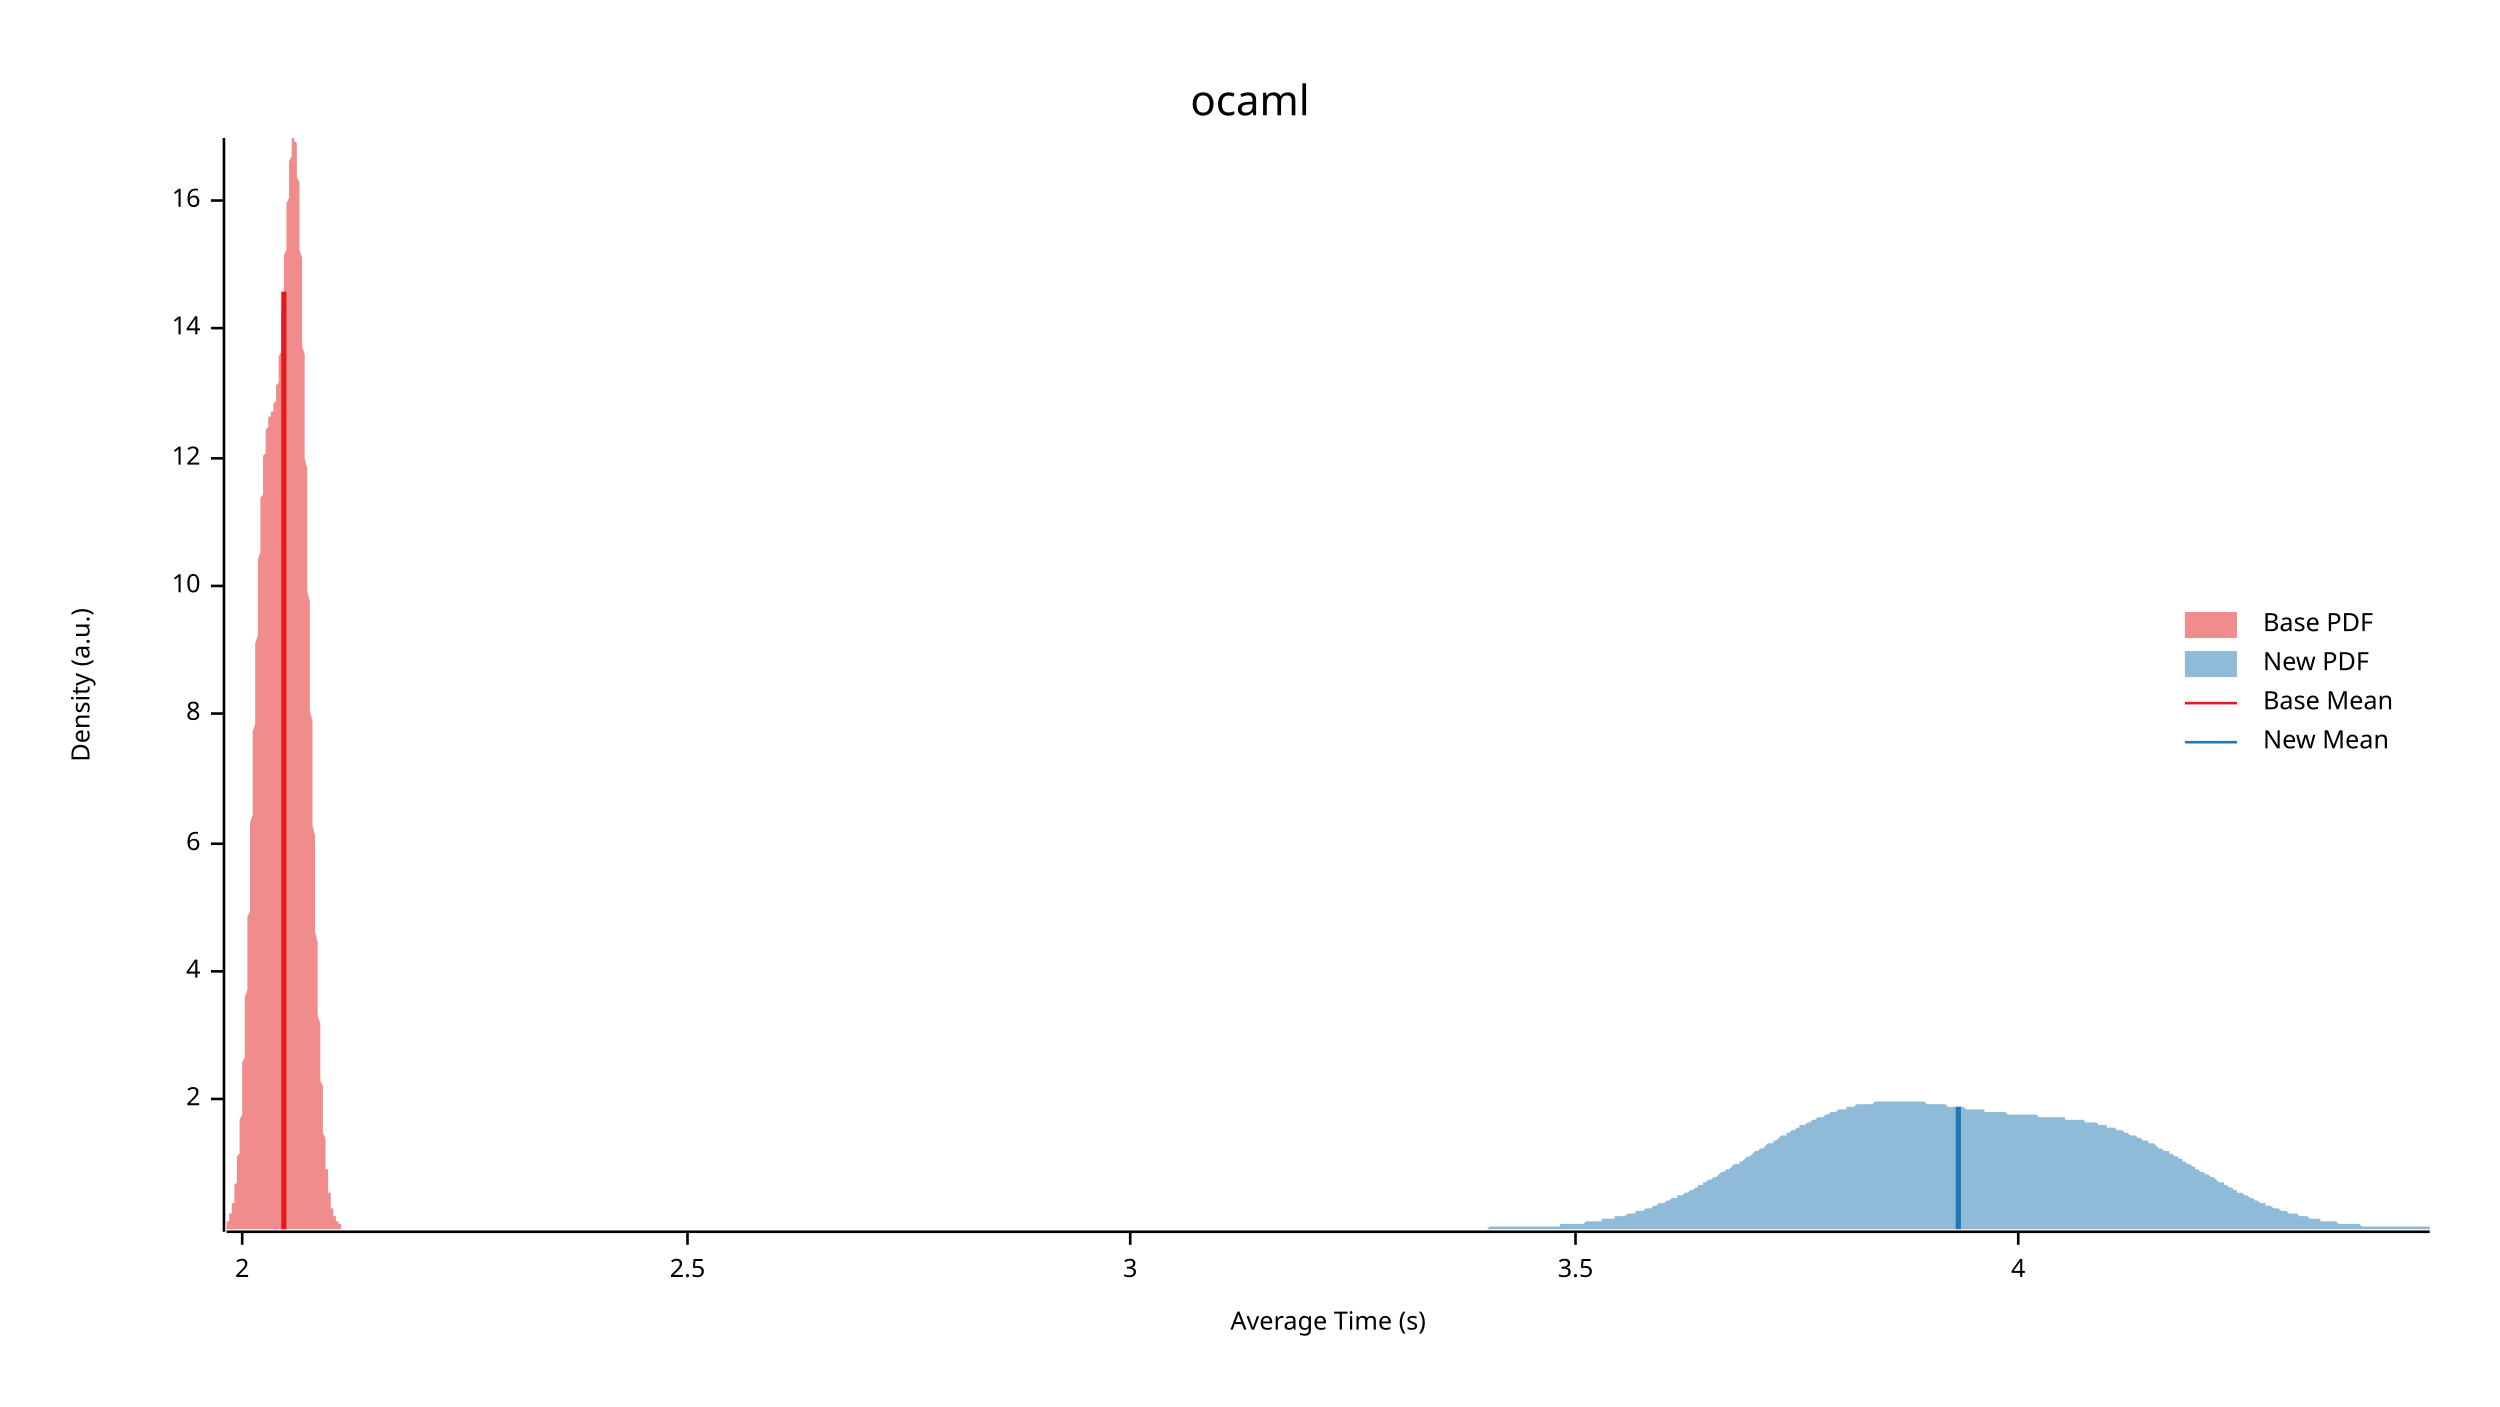
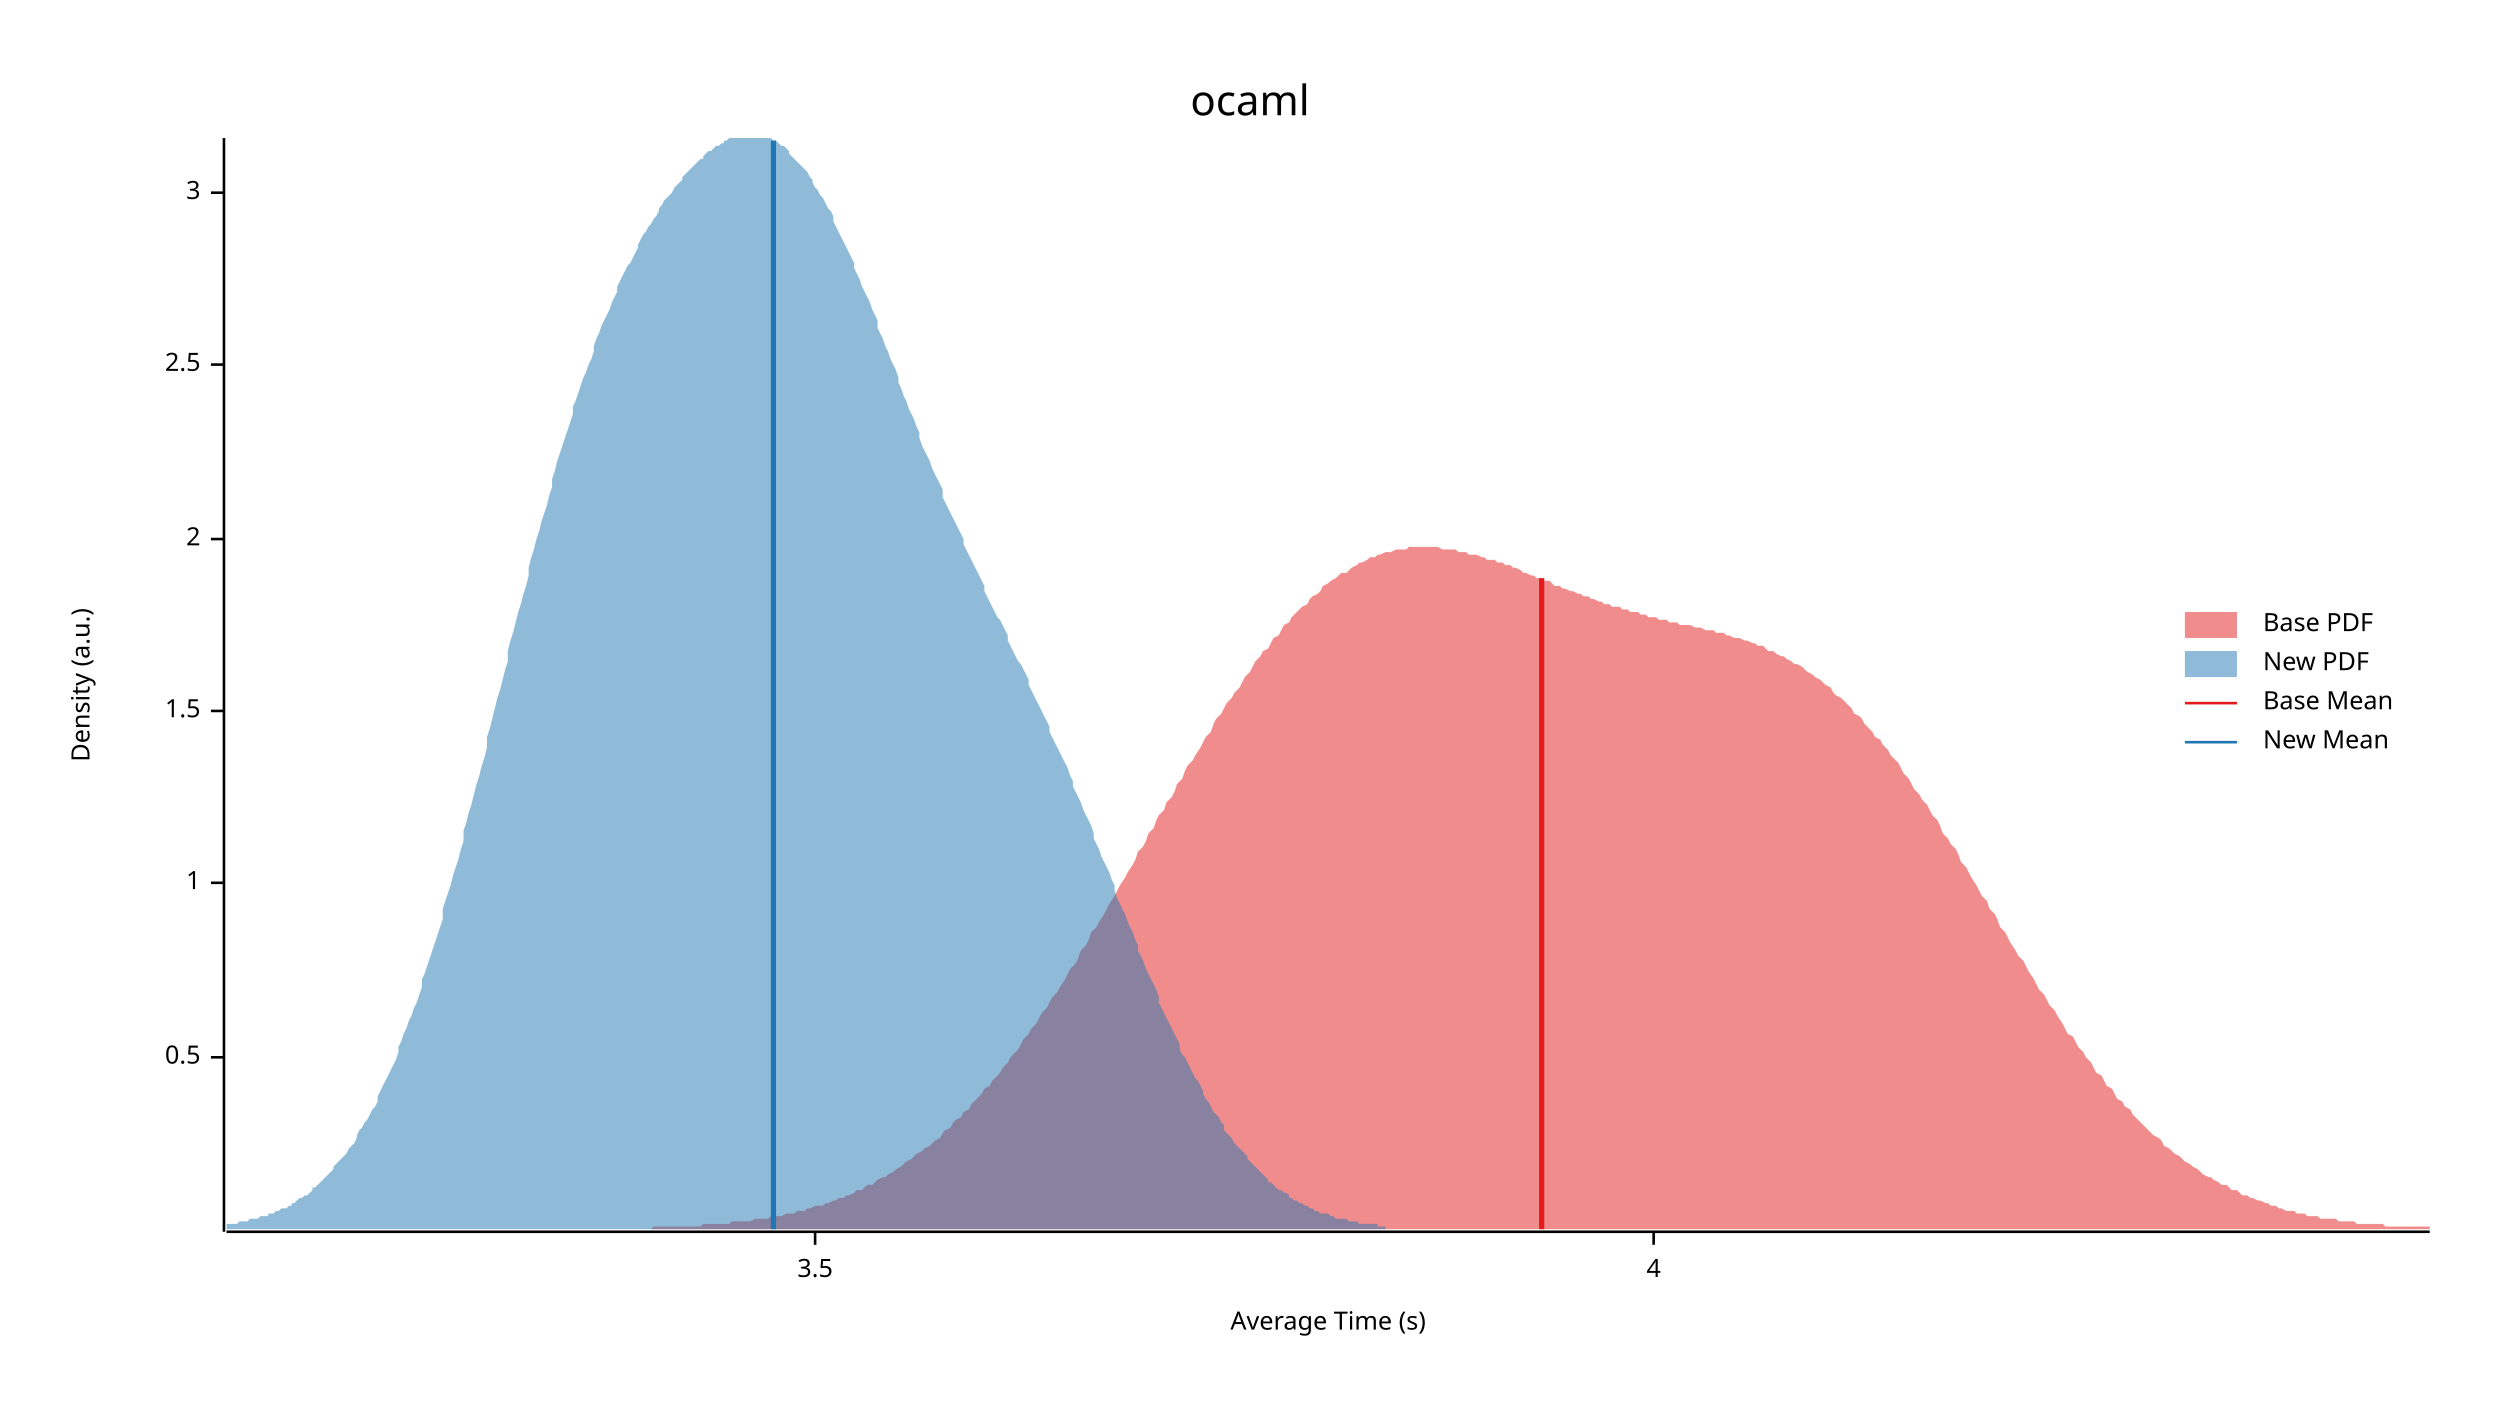
<svg xmlns="http://www.w3.org/2000/svg" width="960" height="540" viewBox="0 0 960 540">
  <text x="480" y="32" dy="0.76em" text-anchor="middle" font-family="sans-serif" font-size="16.129" opacity="1" fill="#000000">
ocaml
</text>
  <text x="27" y="263" dy="0.76em" text-anchor="middle" font-family="sans-serif" font-size="9.677" opacity="1" fill="#000000" transform="rotate(270, 27, 263)">
Density (a.u.)
</text>
  <text x="510" y="513" dy="-0.5ex" text-anchor="middle" font-family="sans-serif" font-size="9.677" opacity="1" fill="#000000">
Average Time (s)
</text>
  <polyline fill="none" opacity="1" stroke="#000000" stroke-width="1" points="86,53 86,473 " />
-   <text x="77" y="422" dy="0.5ex" text-anchor="end" font-family="sans-serif" font-size="9.677" opacity="1" fill="#000000">
+   <text x="77" y="406" dy="0.5ex" text-anchor="end" font-family="sans-serif" font-size="9.677" opacity="1" fill="#000000">
+ 0.5
+ </text>
+   <polyline fill="none" opacity="1" stroke="#000000" stroke-width="1" points="81,406 86,406 " />
+   <text x="77" y="339" dy="0.5ex" text-anchor="end" font-family="sans-serif" font-size="9.677" opacity="1" fill="#000000">
+ 1
+ </text>
+   <polyline fill="none" opacity="1" stroke="#000000" stroke-width="1" points="81,339 86,339 " />
+   <text x="77" y="273" dy="0.5ex" text-anchor="end" font-family="sans-serif" font-size="9.677" opacity="1" fill="#000000">
+ 1.5
+ </text>
+   <polyline fill="none" opacity="1" stroke="#000000" stroke-width="1" points="81,273 86,273 " />
+   <text x="77" y="207" dy="0.5ex" text-anchor="end" font-family="sans-serif" font-size="9.677" opacity="1" fill="#000000">
2
</text>
-   <polyline fill="none" opacity="1" stroke="#000000" stroke-width="1" points="81,422 86,422 " />
-   <text x="77" y="373" dy="0.5ex" text-anchor="end" font-family="sans-serif" font-size="9.677" opacity="1" fill="#000000">
+   <polyline fill="none" opacity="1" stroke="#000000" stroke-width="1" points="81,207 86,207 " />
+   <text x="77" y="140" dy="0.5ex" text-anchor="end" font-family="sans-serif" font-size="9.677" opacity="1" fill="#000000">
+ 2.5
+ </text>
+   <polyline fill="none" opacity="1" stroke="#000000" stroke-width="1" points="81,140 86,140 " />
+   <text x="77" y="74" dy="0.5ex" text-anchor="end" font-family="sans-serif" font-size="9.677" opacity="1" fill="#000000">
+ 3
+ </text>
+   <polyline fill="none" opacity="1" stroke="#000000" stroke-width="1" points="81,74 86,74 " />
+   <polyline fill="none" opacity="1" stroke="#000000" stroke-width="1" points="87,473 933,473 " />
+   <text x="313" y="483" dy="0.76em" text-anchor="middle" font-family="sans-serif" font-size="9.677" opacity="1" fill="#000000">
+ 3.5
+ </text>
+   <polyline fill="none" opacity="1" stroke="#000000" stroke-width="1" points="313,473 313,478 " />
+   <text x="635" y="483" dy="0.76em" text-anchor="middle" font-family="sans-serif" font-size="9.677" opacity="1" fill="#000000">
4
</text>
-   <polyline fill="none" opacity="1" stroke="#000000" stroke-width="1" points="81,373 86,373 " />
-   <text x="77" y="324" dy="0.5ex" text-anchor="end" font-family="sans-serif" font-size="9.677" opacity="1" fill="#000000">
- 6
- </text>
-   <polyline fill="none" opacity="1" stroke="#000000" stroke-width="1" points="81,324 86,324 " />
-   <text x="77" y="274" dy="0.5ex" text-anchor="end" font-family="sans-serif" font-size="9.677" opacity="1" fill="#000000">
- 8
- </text>
-   <polyline fill="none" opacity="1" stroke="#000000" stroke-width="1" points="81,274 86,274 " />
-   <text x="77" y="225" dy="0.5ex" text-anchor="end" font-family="sans-serif" font-size="9.677" opacity="1" fill="#000000">
- 10
- </text>
-   <polyline fill="none" opacity="1" stroke="#000000" stroke-width="1" points="81,225 86,225 " />
-   <text x="77" y="176" dy="0.5ex" text-anchor="end" font-family="sans-serif" font-size="9.677" opacity="1" fill="#000000">
- 12
- </text>
-   <polyline fill="none" opacity="1" stroke="#000000" stroke-width="1" points="81,176 86,176 " />
-   <text x="77" y="126" dy="0.5ex" text-anchor="end" font-family="sans-serif" font-size="9.677" opacity="1" fill="#000000">
- 14
- </text>
-   <polyline fill="none" opacity="1" stroke="#000000" stroke-width="1" points="81,126 86,126 " />
-   <text x="77" y="77" dy="0.5ex" text-anchor="end" font-family="sans-serif" font-size="9.677" opacity="1" fill="#000000">
- 16
- </text>
-   <polyline fill="none" opacity="1" stroke="#000000" stroke-width="1" points="81,77 86,77 " />
-   <polyline fill="none" opacity="1" stroke="#000000" stroke-width="1" points="87,473 933,473 " />
-   <text x="93" y="483" dy="0.76em" text-anchor="middle" font-family="sans-serif" font-size="9.677" opacity="1" fill="#000000">
- 2
- </text>
-   <polyline fill="none" opacity="1" stroke="#000000" stroke-width="1" points="93,473 93,478 " />
-   <text x="264" y="483" dy="0.76em" text-anchor="middle" font-family="sans-serif" font-size="9.677" opacity="1" fill="#000000">
- 2.5
- </text>
-   <polyline fill="none" opacity="1" stroke="#000000" stroke-width="1" points="264,473 264,478 " />
-   <text x="434" y="483" dy="0.76em" text-anchor="middle" font-family="sans-serif" font-size="9.677" opacity="1" fill="#000000">
- 3
- </text>
-   <polyline fill="none" opacity="1" stroke="#000000" stroke-width="1" points="434,473 434,478 " />
-   <text x="605" y="483" dy="0.76em" text-anchor="middle" font-family="sans-serif" font-size="9.677" opacity="1" fill="#000000">
- 3.5
- </text>
-   <polyline fill="none" opacity="1" stroke="#000000" stroke-width="1" points="605,473 605,478 " />
-   <text x="775" y="483" dy="0.76em" text-anchor="middle" font-family="sans-serif" font-size="9.677" opacity="1" fill="#000000">
- 4
- </text>
-   <polyline fill="none" opacity="1" stroke="#000000" stroke-width="1" points="775,473 775,478 " />
-   <polygon opacity="0.5" fill="#E31A1C" points="87,470 87,470 87,470 87,470 87,470 87,470 87,469 87,469 87,469 87,469 87,469 87,469 88,469 88,468 88,468 88,468 88,468 88,468 88,467 88,467 88,467 88,466 88,466 89,466 89,466 89,465 89,465 89,465 89,464 89,464 89,463 89,463 89,462 89,462 90,462 90,461 90,460 90,460 90,459 90,459 90,458 90,457 90,457 90,456 90,455 90,455 91,454 91,453 91,452 91,451 91,450 91,449 91,448 91,447 91,446 91,445 91,444 92,443 92,442 92,441 92,439 92,438 92,437 92,435 92,434 92,433 92,431 92,430 93,428 93,426 93,425 93,423 93,421 93,419 93,418 93,416 93,414 93,412 93,410 93,408 94,406 94,404 94,401 94,399 94,397 94,395 94,392 94,390 94,387 94,385 94,383 95,380 95,377 95,375 95,372 95,369 95,367 95,364 95,361 95,358 95,355 95,352 96,350 96,347 96,344 96,341 96,338 96,334 96,331 96,328 96,325 96,322 96,319 96,316 97,313 97,309 97,306 97,303 97,300 97,297 97,294 97,290 97,287 97,284 97,281 98,278 98,275 98,271 98,268 98,265 98,262 98,259 98,256 98,253 98,250 98,247 99,244 99,241 99,239 99,236 99,233 99,230 99,228 99,225 99,222 99,220 99,217 99,215 100,212 100,210 100,208 100,206 100,203 100,201 100,199 100,197 100,195 100,193 100,191 101,190 101,188 101,186 101,185 101,183 101,182 101,180 101,179 101,177 101,176 101,175 102,174 102,173 102,172 102,171 102,170 102,169 102,168 102,167 102,167 102,166 102,165 102,165 103,164 103,163 103,163 103,163 103,162 103,162 103,161 103,161 103,161 103,160 103,160 104,160 104,160 104,159 104,159 104,159 104,159 104,159 104,159 104,158 104,158 104,158 105,158 105,158 105,157 105,157 105,157 105,157 105,156 105,156 105,156 105,156 105,155 105,155 106,154 106,154 106,153 106,153 106,152 106,152 106,151 106,150 106,150 106,149 106,148 107,147 107,147 107,146 107,145 107,144 107,143 107,142 107,140 107,139 107,138 107,137 108,135 108,134 108,133 108,131 108,130 108,128 108,127 108,125 108,123 108,122 108,120 109,118 109,117 109,115 109,113 109,111 109,110 109,108 109,106 109,104 109,102 109,100 109,98 110,96 110,95 110,93 110,91 110,89 110,87 110,85 110,83 110,82 110,80 110,78 111,76 111,75 111,73 111,72 111,70 111,68 111,67 111,66 111,64 111,63 111,62 112,60 112,59 112,58 112,57 112,56 112,56 112,55 112,54 112,53 112,53 112,53 112,53 113,53 113,53 113,53 113,53 113,53 113,53 113,53 113,53 113,53 113,53 113,54 114,55 114,56 114,57 114,58 114,59 114,60 114,62 114,63 114,65 114,66 114,68 115,70 115,72 115,74 115,76 115,78 115,81 115,83 115,85 115,88 115,91 115,93 115,96 116,99 116,102 116,105 116,109 116,112 116,115 116,118 116,122 116,125 116,129 116,133 117,136 117,140 117,144 117,148 117,152 117,155 117,159 117,163 117,168 117,172 117,176 118,180 118,184 118,188 118,192 118,197 118,201 118,205 118,210 118,214 118,218 118,222 118,227 119,231 119,235 119,240 119,244 119,248 119,252 119,257 119,261 119,265 119,269 119,273 120,277 120,281 120,286 120,290 120,294 120,298 120,301 120,305 120,309 120,313 120,317 121,321 121,324 121,328 121,331 121,335 121,339 121,342 121,345 121,349 121,352 121,355 121,358 122,362 122,365 122,368 122,371 122,374 122,376 122,379 122,382 122,385 122,387 122,390 123,393 123,395 123,397 123,400 123,402 123,404 123,407 123,409 123,411 123,413 123,415 124,417 124,419 124,421 124,423 124,424 124,426 124,428 124,429 124,431 124,432 124,434 124,435 125,437 125,438 125,439 125,441 125,442 125,443 125,444 125,445 125,446 125,448 125,449 126,449 126,450 126,451 126,452 126,453 126,454 126,455 126,455 126,456 126,457 126,458 127,458 127,459 127,459 127,460 127,460 127,461 127,462 127,462 127,462 127,463 127,463 127,464 128,464 128,465 128,465 128,465 128,466 128,466 128,466 128,466 128,467 128,467 128,467 129,467 129,468 129,468 129,468 129,468 129,468 129,469 129,469 129,469 129,469 129,469 130,469 130,470 130,470 130,470 130,470 130,470 130,470 130,470 130,470 130,470 130,470 131,470 131,471 131,472 87,472 " />
-   <polygon opacity="0.5" fill="#1F78B4" points="571,472 572,471 573,471 573,471 574,471 575,471 576,471 576,471 577,471 578,471 578,471 579,471 580,471 581,471 581,471 582,471 583,471 584,471 584,471 585,471 586,471 586,471 587,471 588,471 589,471 589,471 590,471 591,471 591,471 592,471 593,471 594,471 594,471 595,471 596,471 597,471 597,471 598,471 599,471 599,470 600,470 601,470 602,470 602,470 603,470 604,470 605,470 605,470 606,470 607,470 607,470 608,470 609,469 610,469 610,469 611,469 612,469 612,469 613,469 614,469 615,469 615,468 616,468 617,468 618,468 618,468 619,468 620,468 620,467 621,467 622,467 623,467 623,467 624,467 625,466 626,466 626,466 627,466 628,466 628,465 629,465 630,465 631,465 631,465 632,464 633,464 633,464 634,464 635,463 636,463 636,463 637,462 638,462 639,462 639,462 640,461 641,461 641,461 642,460 643,460 644,460 644,459 645,459 646,459 647,458 647,458 648,458 649,457 649,457 650,457 651,456 652,456 652,455 653,455 654,455 654,454 655,454 656,453 657,453 657,453 658,452 659,452 660,451 660,451 661,450 662,450 662,450 663,449 664,449 665,448 665,448 666,447 667,447 668,447 668,446 669,446 670,445 670,445 671,444 672,444 673,443 673,443 674,442 675,442 675,442 676,441 677,441 678,440 678,440 679,439 680,439 681,439 681,438 682,438 683,437 683,437 684,436 685,436 686,436 686,435 687,435 688,434 688,434 689,434 690,433 691,433 691,432 692,432 693,432 694,431 694,431 695,431 696,430 696,430 697,430 698,429 699,429 699,429 700,429 701,428 702,428 702,428 703,427 704,427 704,427 705,427 706,426 707,426 707,426 708,426 709,426 709,425 710,425 711,425 712,425 712,425 713,424 714,424 715,424 715,424 716,424 717,424 717,424 718,424 719,424 720,423 720,423 721,423 722,423 723,423 723,423 724,423 725,423 725,423 726,423 727,423 728,423 728,423 729,423 730,423 730,423 731,423 732,423 733,423 733,423 734,423 735,423 736,423 736,423 737,423 738,423 738,423 739,423 740,424 741,424 741,424 742,424 743,424 744,424 744,424 745,424 746,424 746,424 747,424 748,425 749,425 749,425 750,425 751,425 751,425 752,425 753,425 754,425 754,425 755,426 756,426 757,426 757,426 758,426 759,426 759,426 760,426 761,426 762,426 762,427 763,427 764,427 765,427 765,427 766,427 767,427 767,427 768,427 769,427 770,427 770,427 771,428 772,428 772,428 773,428 774,428 775,428 775,428 776,428 777,428 778,428 778,428 779,428 780,428 780,428 781,428 782,428 783,429 783,429 784,429 785,429 786,429 786,429 787,429 788,429 788,429 789,429 790,429 791,429 791,429 792,429 793,429 793,430 794,430 795,430 796,430 796,430 797,430 798,430 799,430 799,430 800,430 801,431 801,431 802,431 803,431 804,431 804,431 805,431 806,432 807,432 807,432 808,432 809,432 809,433 810,433 811,433 812,433 812,433 813,434 814,434 814,434 815,434 816,435 817,435 817,435 818,436 819,436 820,436 820,436 821,437 822,437 822,437 823,438 824,438 825,438 825,439 826,439 827,439 828,440 828,440 829,441 830,441 830,441 831,442 832,442 833,442 833,443 834,443 835,444 835,444 836,444 837,445 838,445 838,446 839,446 840,447 841,447 841,447 842,448 843,448 843,449 844,449 845,450 846,450 846,450 847,451 848,451 849,452 849,452 850,452 851,453 851,453 852,454 853,454 854,454 854,455 855,455 856,456 856,456 857,456 858,457 859,457 859,458 860,458 861,458 862,459 862,459 863,459 864,460 864,460 865,460 866,461 867,461 867,461 868,462 869,462 870,462 870,463 871,463 872,463 872,463 873,464 874,464 875,464 875,464 876,465 877,465 877,465 878,465 879,466 880,466 880,466 881,466 882,466 883,467 883,467 884,467 885,467 885,467 886,467 887,468 888,468 888,468 889,468 890,468 891,468 891,469 892,469 893,469 893,469 894,469 895,469 896,469 896,469 897,469 898,470 898,470 899,470 900,470 901,470 901,470 902,470 903,470 904,470 904,470 905,470 906,470 906,470 907,471 908,471 909,471 909,471 910,471 911,471 912,471 912,471 913,471 914,471 914,471 915,471 916,471 917,471 917,471 918,471 919,471 919,471 920,471 921,471 922,471 922,471 923,471 924,471 925,471 925,471 926,471 927,471 927,471 928,471 929,471 930,471 930,471 931,471 932,471 933,471 933,472 571,472 " />
-   <polyline fill="none" opacity="1" stroke="#E31A1C" stroke-width="2" points="109,472 109,112 " />
-   <polyline fill="none" opacity="1" stroke="#1F78B4" stroke-width="2" points="752,472 752,425 " />
+   <polyline fill="none" opacity="1" stroke="#000000" stroke-width="1" points="635,473 635,478 " />
+   <polygon opacity="0.5" fill="#E31A1C" points="250,472 251,471 253,471 254,471 255,471 257,471 258,471 259,471 261,471 262,471 264,471 265,471 266,471 268,471 269,471 270,470 272,470 273,470 274,470 276,470 277,470 279,470 280,470 281,469 283,469 284,469 285,469 287,469 288,469 290,468 291,468 292,468 294,468 295,468 296,467 298,467 299,467 300,467 302,466 303,466 305,466 306,465 307,465 309,465 310,464 311,464 313,463 314,463 316,463 317,462 318,462 320,461 321,461 322,460 324,460 325,459 326,459 328,458 329,457 331,457 332,456 333,455 335,455 336,454 337,453 339,452 340,452 341,451 343,450 344,449 346,448 347,447 348,446 350,445 351,444 352,443 354,442 355,441 357,440 358,439 359,438 361,437 362,435 363,434 365,433 366,431 367,430 369,429 370,427 372,426 373,424 374,423 376,421 377,420 378,418 380,417 381,415 383,413 384,412 385,410 387,408 388,406 389,405 391,403 392,401 393,399 395,397 396,395 398,393 399,391 400,389 402,387 403,385 404,383 406,381 407,379 409,376 410,374 411,372 413,370 414,368 415,365 417,363 418,361 419,358 421,356 422,354 424,351 425,349 426,347 428,344 429,342 430,340 432,337 433,335 435,332 436,330 437,327 439,325 440,323 441,320 443,318 444,315 445,313 447,311 448,308 450,306 451,304 452,301 454,299 455,296 456,294 458,292 459,290 461,287 462,285 463,283 465,281 466,278 467,276 469,274 470,272 471,270 473,268 474,266 476,264 477,262 478,260 480,258 481,256 482,254 484,252 485,250 487,249 488,247 489,245 491,244 492,242 493,240 495,239 496,237 497,236 499,234 500,233 502,232 503,230 504,229 506,228 507,227 508,225 510,224 511,223 513,222 514,221 515,220 517,220 518,219 519,218 521,217 522,216 523,216 525,215 526,214 528,214 529,213 530,213 532,212 533,212 534,212 536,211 537,211 538,211 540,211 541,210 543,210 544,210 545,210 547,210 548,210 549,210 551,210 552,210 554,211 555,211 556,211 558,211 559,211 560,212 562,212 563,212 564,213 566,213 567,213 569,214 570,214 571,215 573,215 574,215 575,216 577,216 578,217 580,217 581,218 582,218 584,219 585,220 586,220 588,221 589,221 590,222 592,222 593,223 595,223 596,224 597,225 599,225 600,226 601,226 603,227 604,227 606,228 607,228 608,229 610,229 611,230 612,230 614,231 615,231 616,232 618,232 619,233 621,233 622,233 623,234 625,234 626,235 627,235 629,235 630,236 632,236 633,237 634,237 636,237 637,238 638,238 640,238 641,239 642,239 644,239 645,240 647,240 648,240 649,240 651,241 652,241 653,241 655,242 656,242 658,242 659,243 660,243 662,243 663,244 664,244 666,245 667,245 668,245 670,246 671,246 673,247 674,247 675,248 677,248 678,249 679,250 681,250 682,251 684,252 685,252 686,253 688,254 689,255 690,255 692,256 693,257 694,258 696,259 697,260 699,261 700,262 701,263 703,264 704,266 705,267 707,268 708,269 710,271 711,272 712,274 714,275 715,276 716,278 718,280 719,281 720,283 722,284 723,286 725,288 726,290 727,291 729,293 730,295 731,297 733,299 734,301 735,303 737,305 738,307 740,309 741,311 742,313 744,315 745,317 746,320 748,322 749,324 751,326 752,328 753,331 755,333 756,335 757,337 759,340 760,342 761,344 763,346 764,349 766,351 767,353 768,356 770,358 771,360 772,362 774,365 775,367 777,369 778,371 779,373 781,376 782,378 783,380 785,382 786,384 787,386 789,388 790,390 792,393 793,395 794,397 796,398 797,400 798,402 800,404 801,406 803,408 804,410 805,412 807,413 808,415 809,417 811,418 812,420 813,422 815,423 816,425 818,426 819,428 820,429 822,431 823,432 824,433 826,435 827,436 829,437 830,438 831,440 833,441 834,442 835,443 837,444 838,445 839,446 841,447 842,448 844,449 845,450 846,451 848,452 849,452 850,453 852,454 853,455 855,455 856,456 857,457 859,457 860,458 861,459 863,459 864,460 865,460 867,461 868,461 870,462 871,462 872,463 874,463 875,464 876,464 878,465 879,465 881,465 882,466 883,466 885,466 886,467 887,467 889,467 890,467 891,468 893,468 894,468 896,468 897,468 898,469 900,469 901,469 902,469 904,469 905,470 907,470 908,470 909,470 911,470 912,470 913,470 915,470 916,471 917,471 919,471 920,471 922,471 923,471 924,471 926,471 927,471 928,471 930,471 931,471 933,471 933,472 250,472 " />
+   <polygon opacity="0.5" fill="#1F78B4" points="87,470 87,470 88,470 89,470 90,470 91,470 92,469 93,469 94,469 95,469 95,469 96,468 97,468 98,468 99,468 100,467 101,467 102,467 103,467 103,466 104,466 105,466 106,465 107,465 108,464 109,464 110,464 111,463 112,463 112,462 113,462 114,461 115,460 116,460 117,459 118,459 119,458 120,457 120,456 121,456 122,455 123,454 124,453 125,452 126,451 127,450 128,449 128,448 129,447 130,446 131,445 132,444 133,443 134,441 135,440 136,439 137,437 137,436 138,434 139,433 140,431 141,430 142,428 143,426 144,425 145,423 145,421 146,419 147,417 148,415 149,413 150,411 151,409 152,407 153,404 153,402 154,400 155,397 156,395 157,392 158,390 159,387 160,385 161,382 162,379 162,376 163,374 164,371 165,368 166,365 167,362 168,359 169,356 170,353 170,349 171,346 172,343 173,340 174,336 175,333 176,330 177,326 178,323 178,319 179,316 180,312 181,309 182,305 183,301 184,298 185,294 186,291 187,287 187,283 188,280 189,276 190,272 191,268 192,265 193,261 194,257 195,254 195,250 196,246 197,243 198,239 199,235 200,232 201,228 202,225 203,221 203,218 204,214 205,211 206,207 207,204 208,200 209,197 210,194 211,190 212,187 212,184 213,181 214,177 215,174 216,171 217,168 218,165 219,162 220,159 220,156 221,154 222,151 223,148 224,145 225,143 226,140 227,138 228,135 228,133 229,130 230,128 231,125 232,123 233,121 234,119 235,116 236,114 237,112 237,110 238,108 239,106 240,104 241,102 242,101 243,99 244,97 245,95 245,94 246,92 247,90 248,89 249,87 250,86 251,84 252,83 253,81 253,80 254,79 255,77 256,76 257,75 258,74 259,72 260,71 261,70 262,69 262,68 263,67 264,66 265,65 266,64 267,63 268,62 269,61 270,61 270,60 271,59 272,58 273,58 274,57 275,56 276,56 277,55 278,55 278,54 279,54 280,53 281,53 282,53 283,53 284,53 285,53 286,53 287,53 287,53 288,53 289,53 290,53 291,53 292,53 293,53 294,53 295,53 295,53 296,53 297,54 298,54 299,55 300,56 301,56 302,57 303,58 303,59 304,60 305,61 306,62 307,63 308,64 309,65 310,66 311,68 312,69 312,70 313,72 314,73 315,75 316,76 317,78 318,80 319,81 320,83 320,85 321,87 322,89 323,91 324,93 325,95 326,97 327,99 328,101 328,103 329,105 330,107 331,110 332,112 333,114 334,116 335,119 336,121 337,123 337,126 338,128 339,130 340,133 341,135 342,138 343,140 344,142 345,145 345,147 346,149 347,152 348,154 349,157 350,159 351,161 352,164 353,166 353,168 354,171 355,173 356,175 357,177 358,180 359,182 360,184 361,186 362,188 362,191 363,193 364,195 365,197 366,199 367,201 368,203 369,205 370,207 370,209 371,211 372,213 373,215 374,217 375,219 376,221 377,223 378,225 378,227 379,229 380,231 381,233 382,235 383,237 384,238 385,240 386,242 387,244 387,246 388,248 389,250 390,252 391,254 392,255 393,257 394,259 395,261 395,263 396,265 397,267 398,269 399,271 400,273 401,275 402,277 403,279 403,281 404,283 405,285 406,287 407,289 408,291 409,293 410,295 411,298 412,300 412,302 413,304 414,306 415,308 416,311 417,313 418,315 419,317 420,320 420,322 421,324 422,326 423,329 424,331 425,333 426,335 427,338 428,340 428,342 429,345 430,347 431,349 432,351 433,354 434,356 435,358 436,361 437,363 437,365 438,367 439,369 440,372 441,374 442,376 443,378 444,380 445,383 445,385 446,387 447,389 448,391 449,393 450,395 451,397 452,399 453,401 453,403 454,405 455,406 456,408 457,410 458,412 459,414 460,415 461,417 462,419 462,420 463,422 464,423 465,425 466,427 467,428 468,429 469,431 470,432 470,434 471,435 472,436 473,437 474,439 475,440 476,441 477,442 478,443 479,444 479,445 480,446 481,447 482,448 483,449 484,450 485,451 486,452 487,453 487,454 488,454 489,455 490,456 491,457 492,457 493,458 494,458 495,459 495,460 496,460 497,461 498,461 499,462 500,462 501,463 502,463 503,464 504,464 504,464 505,465 506,465 507,466 508,466 509,466 510,466 511,467 512,467 512,467 513,468 514,468 515,468 516,468 517,468 518,469 519,469 520,469 520,469 521,469 522,470 523,470 524,470 525,470 526,470 527,470 528,470 529,470 529,471 530,471 531,471 532,471 532,472 87,472 " />
+   <polyline fill="none" opacity="1" stroke="#E31A1C" stroke-width="2" points="592,472 592,222 " />
+   <polyline fill="none" opacity="1" stroke="#1F78B4" stroke-width="2" points="297,472 297,54 " />
  <text x="869" y="235" dy="0.76em" text-anchor="start" font-family="sans-serif" font-size="9.677" opacity="1" fill="#000000">
Base PDF
</text>
  <text x="869" y="250" dy="0.76em" text-anchor="start" font-family="sans-serif" font-size="9.677" opacity="1" fill="#000000">
New PDF
</text>
  <text x="869" y="265" dy="0.76em" text-anchor="start" font-family="sans-serif" font-size="9.677" opacity="1" fill="#000000">
Base Mean
</text>
  <text x="869" y="280" dy="0.76em" text-anchor="start" font-family="sans-serif" font-size="9.677" opacity="1" fill="#000000">
New Mean
</text>
  <rect x="839" y="235" width="20" height="10" opacity="0.5" fill="#E31A1C" stroke="none" />
  <rect x="839" y="250" width="20" height="10" opacity="0.5" fill="#1F78B4" stroke="none" />
  <polyline fill="none" opacity="1" stroke="#E31A1C" stroke-width="1" points="839,270 859,270 " />
  <polyline fill="none" opacity="1" stroke="#1F78B4" stroke-width="1" points="839,285 859,285 " />
</svg>
